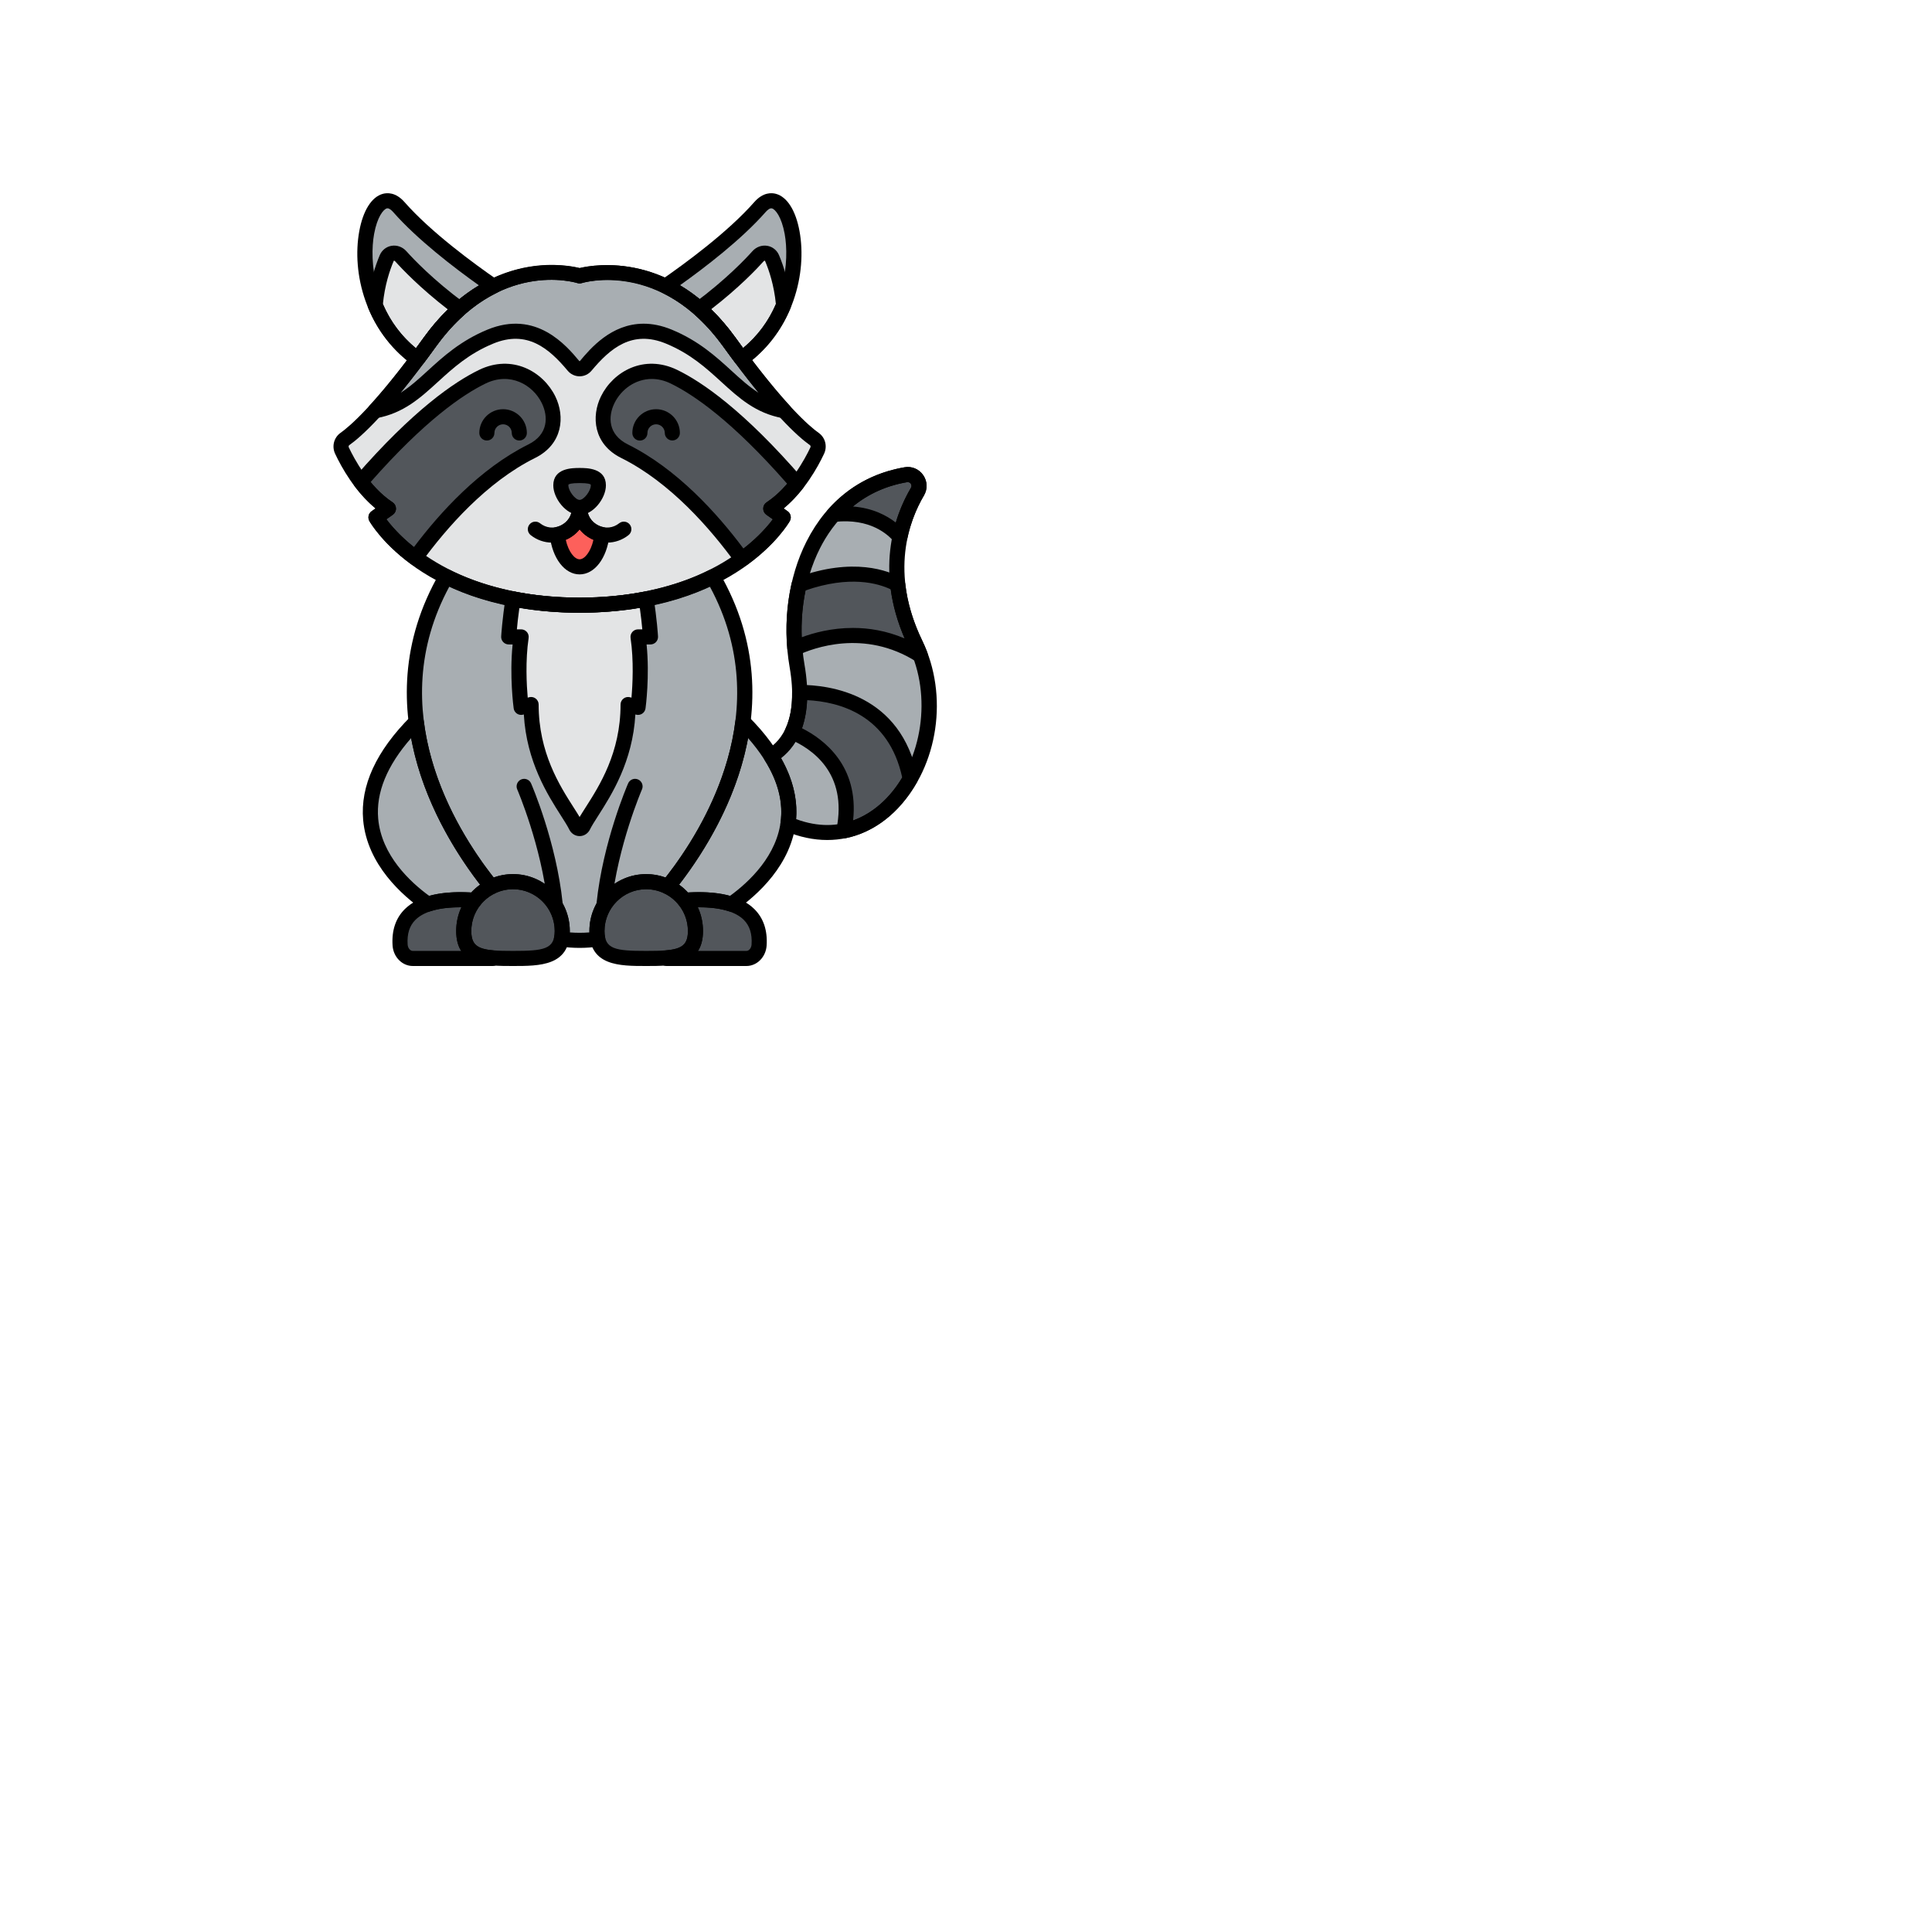
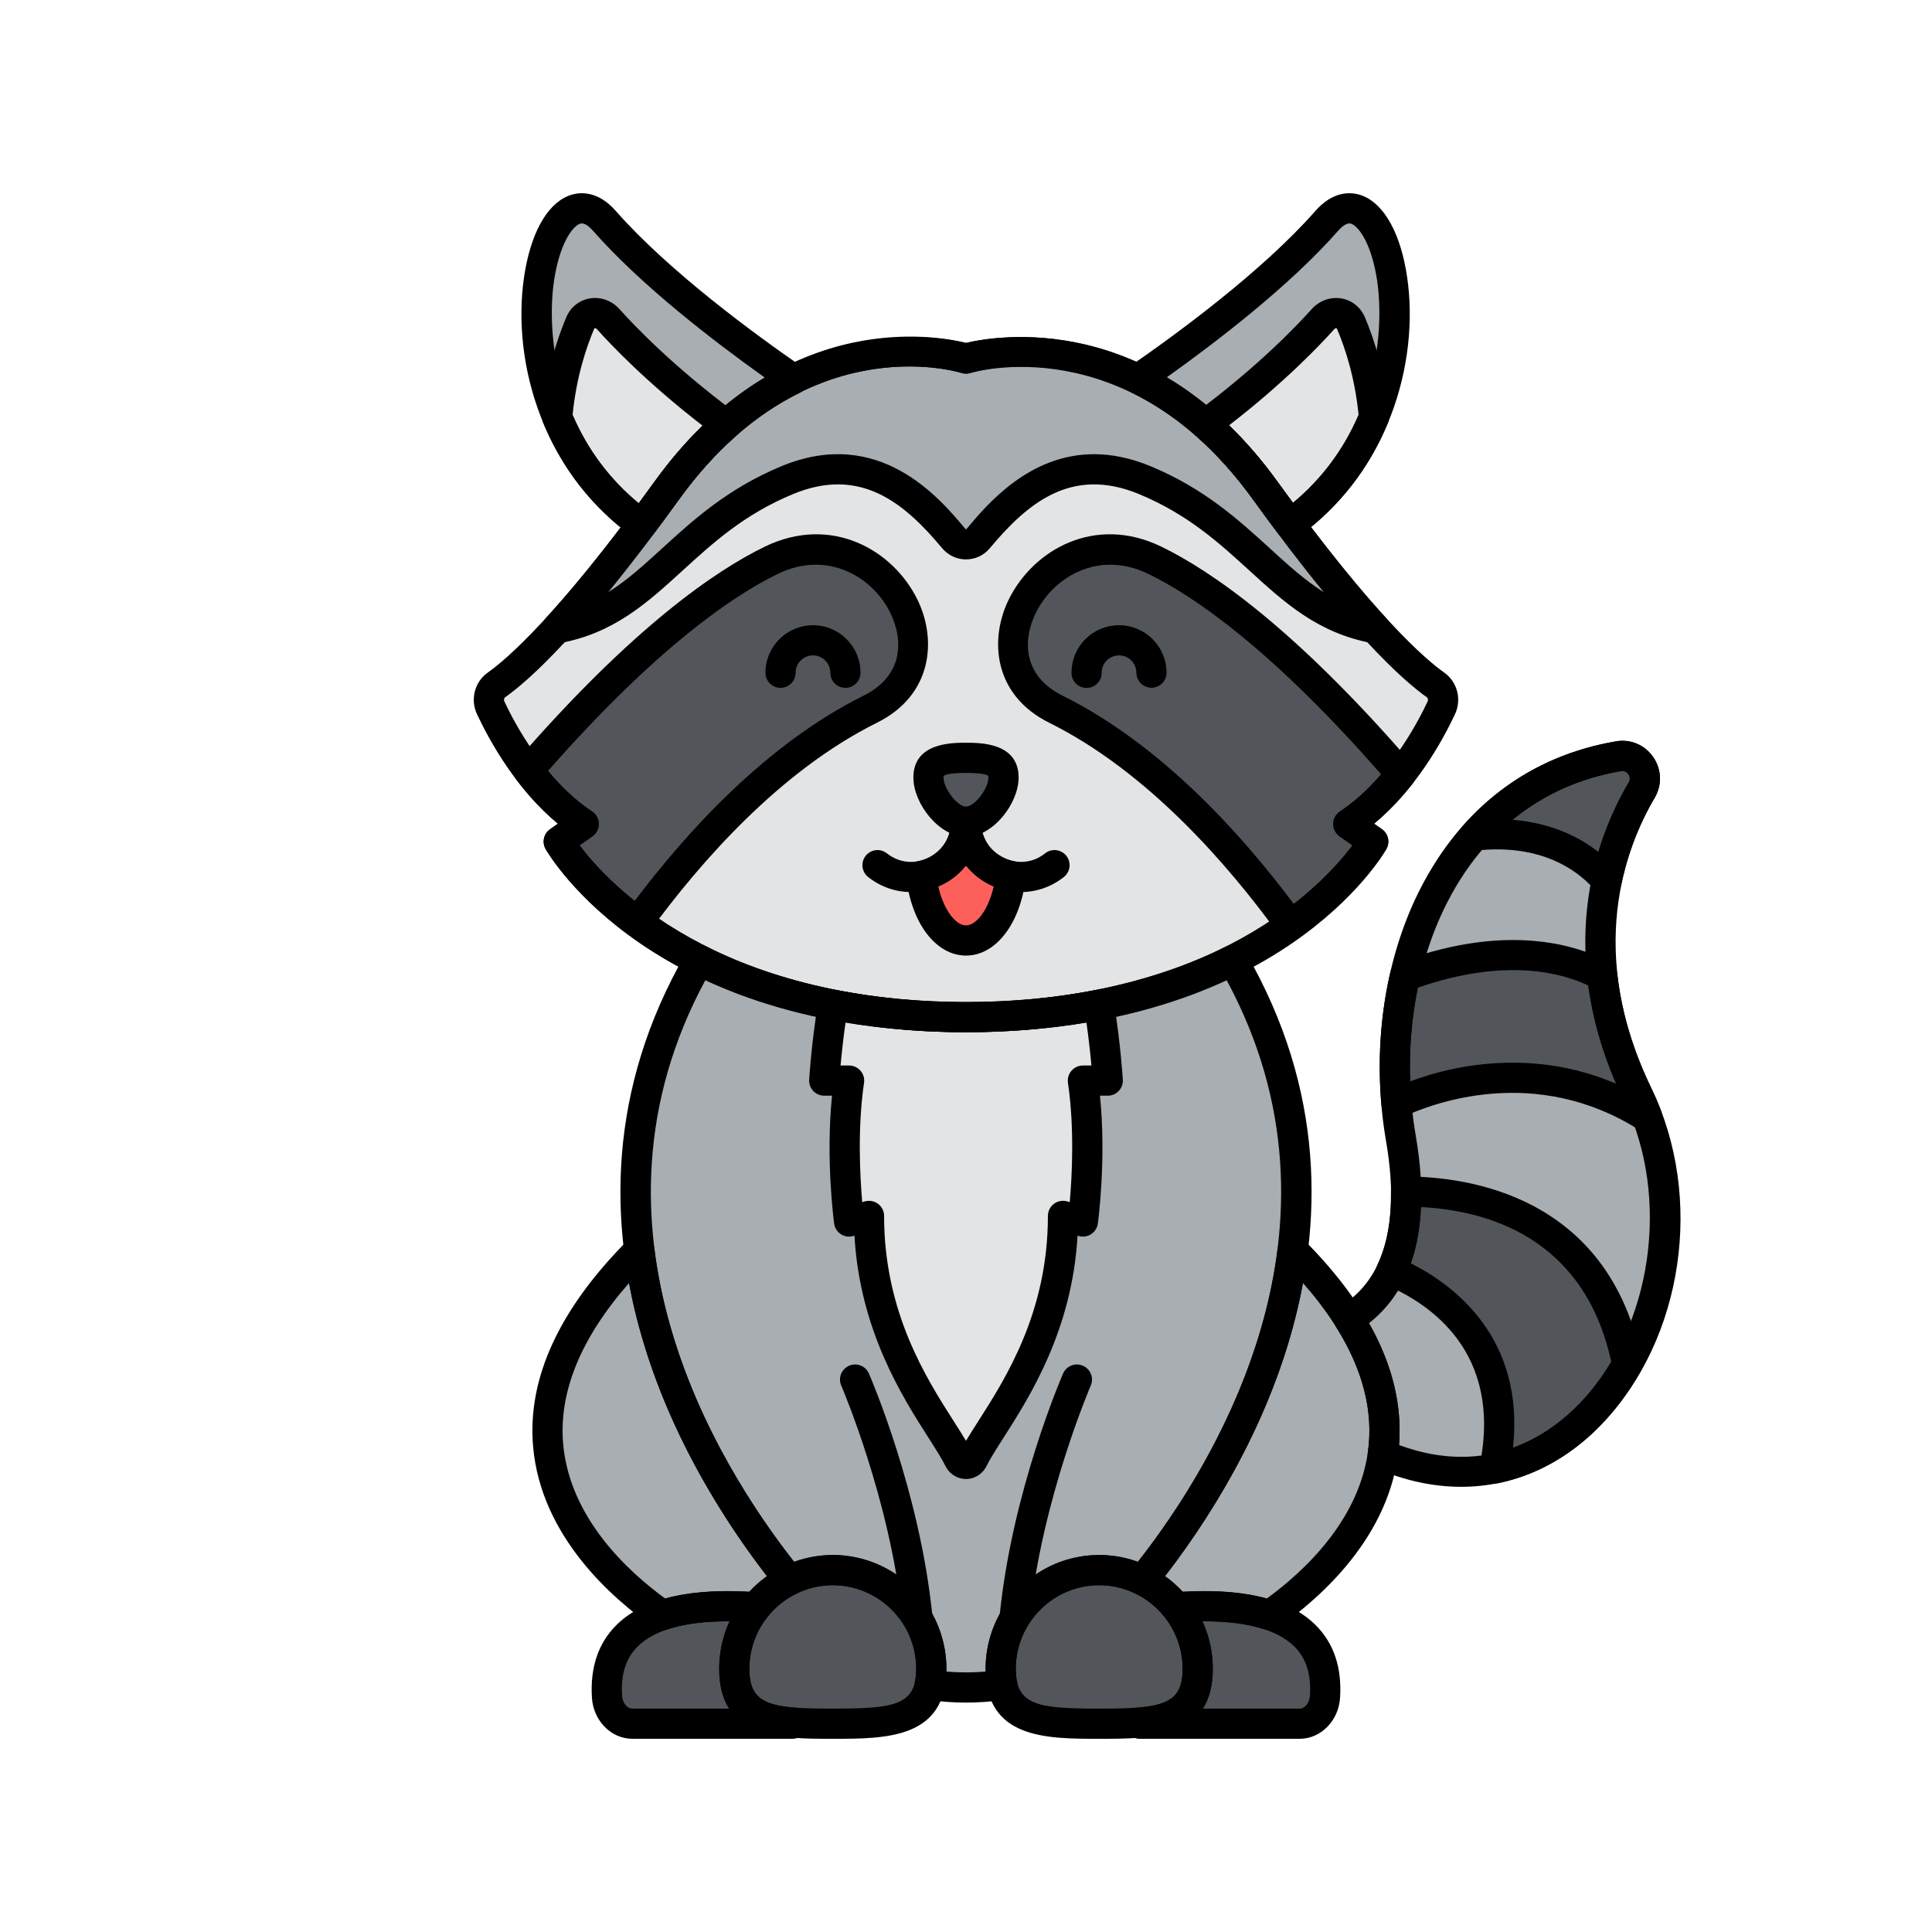
- <svg xmlns="http://www.w3.org/2000/svg" enable-background="new 0 0 512 512" height="100" viewBox="-64 -64 640 640" width="100">
+ <svg xmlns="http://www.w3.org/2000/svg" enable-background="new 0 0 512 512" height="100" viewBox="-32 -32 320 320" width="100">
  <path d="m89.622 244.414c0-3.856 1.339-7.393 3.566-10.189-11.43-.858-25.558.856-24.649 14.835.162 2.498 1.992 4.441 4.203 4.441h26.491v-.184c-5.662-.484-9.611-2.268-9.611-8.903z" fill="#52565b" />
  <path d="m162.812 234.225c2.227 2.796 3.566 6.333 3.566 10.189 0 6.635-3.948 8.419-9.611 8.902v.184h26.491c2.21 0 4.04-1.943 4.203-4.441.909-13.978-13.219-15.692-24.649-14.834z" fill="#52565b" />
  <path d="m74.28 54.898c.327-.436.648-.861.982-1.311.225-.302.448-.604.676-.912.816-1.106 1.646-2.238 2.503-3.427 6.788-9.407 14.098-15.083 20.965-18.447-8.061-5.561-22.352-16.043-31.291-26.215-10.476-11.922-21.391 30.266 6.165 50.312z" fill="#a8aeb2" />
  <path d="m166.378 244.414c0 9.033-7.305 9.086-16.315 9.086s-16.315-.053-16.315-9.086 7.305-16.355 16.315-16.355 16.315 7.322 16.315 16.355z" fill="#52565b" />
  <path d="m122.253 244.414c0 9.033-7.305 9.086-16.315 9.086s-16.315-.053-16.315-9.086 7.305-16.355 16.315-16.355 16.315 7.322 16.315 16.355z" fill="#52565b" />
  <path d="m182.114 175.048c-2.124 17.178-9.506 32.214-16.506 43.103-.006.009-.012.018-.018.028-2.578 4.008-5.411 7.93-8.352 11.565 2.175 1.071 4.078 2.603 5.575 4.484 5.146-.386 10.836-.253 15.459 1.29 10.185-7.098 35.05-29.285 3.842-60.47z" fill="#a8aeb2" />
  <path d="m98.762 229.743c-3.223-3.983-6.429-8.447-9.402-13.224-.005-.008-.01-.017-.016-.025-6.675-10.734-13.441-25.124-15.459-41.446-31.209 31.185-6.343 53.373 3.842 60.469 4.623-1.543 10.313-1.675 15.459-1.29 1.498-1.881 3.402-3.413 5.576-4.484z" fill="#a8aeb2" />
  <path d="m83.825 127.029c-25.681 44.445 2.044 86.781 14.937 102.714 10.846-5.342 23.491 2.599 23.491 14.671 0 .993-.103 1.861-.272 2.649 3.823.565 7.979.6 12.037 0-.169-.788-.272-1.656-.272-2.649 0-9.033 7.305-16.355 16.315-16.355 2.579 0 5.008.616 7.176 1.684 12.894-15.933 40.619-58.269 14.938-102.714-25.165 12.621-63.146 12.64-88.35 0z" fill="#a8aeb2" />
  <path d="m205.762 81.44c-3.652-2.58-12.372-10.252-28.203-32.191-22.027-30.524-49.559-21.862-49.559-21.862s-27.532-8.662-49.558 21.861c-15.832 21.939-24.551 29.612-28.203 32.192-1.197.846-1.592 2.476-.957 3.824 2.125 4.51 7.256 13.848 15.393 19.218l-4.13 2.907s16.519 29.07 67.454 29.07 67.454-29.07 67.454-29.07l-4.13-2.907c8.138-5.37 13.269-14.708 15.393-19.218.637-1.348.242-2.979-.954-3.824z" fill="#e3e4e5" />
  <path d="m177.558 49.249c.858 1.188 1.687 2.321 2.503 3.427.228.309.452.61.676.912.318.428.623.832.935 1.247 27.446-20.072 16.543-62.158 6.078-50.249-8.918 10.148-23.163 20.604-31.234 26.175 6.89 3.36 14.229 9.045 21.042 18.488z" fill="#a8aeb2" />
  <path d="m239.275 149.353c-11.36-23.431-4.656-41.491.641-50.488 1.616-2.745-.714-6.15-3.854-5.611-29.012 4.978-40.756 35.887-36.025 63.327 3.251 18.856-3.323 26.653-8.639 29.845 5.289 8.389 6.582 15.95 5.626 22.533 33.496 14.296 57.126-28.927 42.251-59.606z" fill="#a8aeb2" />
  <path d="m177.558 49.249c-22.026-30.524-49.558-21.862-49.558-21.862s-27.532-8.662-49.558 21.861c-7.639 10.586-13.619 17.846-18.176 22.819 15.647-2.883 20.092-17.079 38.137-24.546 13.81-5.715 22.418 3.515 27.573 9.679 1.065 1.274 2.983 1.274 4.048 0 5.155-6.164 13.763-15.394 27.573-9.679 18.045 7.467 22.49 21.663 38.137 24.546-4.556-4.972-10.536-12.232-18.176-22.818z" fill="#a8aeb2" />
  <path d="m74.279 54.9c.327-.437.649-.862.983-1.312.225-.302.448-.604.676-.912.816-1.106 1.646-2.238 2.503-3.427 3.193-4.425 6.502-8.004 9.825-10.927-8.698-6.452-15.488-12.939-19.513-17.444-1.397-1.564-3.83-1.314-4.656.638-1.45 3.427-3.223 8.823-3.805 15.592 2.698 6.518 7.166 12.832 13.987 17.792z" fill="#e3e4e5" />
  <path d="m177.558 49.249c.858 1.188 1.687 2.321 2.503 3.427.228.309.452.61.676.912.318.428.623.832.935 1.247 6.772-4.951 11.214-11.237 13.899-17.728-.581-6.769-2.354-12.165-3.805-15.592-.825-1.951-3.258-2.201-4.655-.638-4.014 4.492-10.775 10.955-19.439 17.39 3.344 2.933 6.674 6.53 9.886 10.982z" fill="#e3e4e5" />
  <path d="m134.216 96.783c0 3.029-3.187 7.313-6.216 7.313s-6.216-4.284-6.216-7.313 3.187-3.262 6.216-3.262 6.216.233 6.216 3.262z" fill="#52565b" />
  <path d="m128 104.128c0 4.718-3.41 8.173-7.411 8.958.701 6.096 3.749 10.688 7.411 10.688s6.71-4.592 7.411-10.688c-4.001-.785-7.411-4.241-7.411-8.958z" fill="#fd605b" />
  <g fill="#52565b">
    <path d="m191.325 104.482c3.44-2.27 6.343-5.25 8.709-8.274-18.981-21.983-32.503-31.398-40.767-35.414-17.759-8.629-32.919 16.459-16.382 24.671 16.41 8.149 29.867 23.323 38.888 35.781 9.787-7.034 13.682-13.856 13.682-13.856z" />
    <path d="m95.763 60.794c-8.19 3.98-21.54 13.255-40.253 34.816 2.446 3.226 5.499 6.452 9.165 8.872l-4.13 2.907s3.721 6.53 13.047 13.4c9.018-12.37 22.34-27.274 38.552-35.324 16.538-8.212 1.378-33.3-16.381-24.671z" />
    <path d="m215.534 211.235c4.267-21.014-10.123-29.792-17.095-32.741 1.524-3.235 2.516-7.511 2.446-13.124 11.052.004 31.713 3.492 36.626 28.618-4.984 8.796-12.644 15.367-21.977 17.247z" />
    <path d="m199.294 150.756c-.616-7.091-.152-14.268 1.4-21.053 17.78-6.578 28.681-2.336 32.695-.082.665 6.016 2.442 12.625 5.887 19.732.589 1.214 1.11 2.45 1.58 3.699-18.404-11.664-36.617-4.618-41.562-2.296z" />
    <path d="m212.228 106.391c5.925-6.648 13.858-11.425 23.834-13.137 3.14-.539 5.47 2.865 3.854 5.611-2.13 3.617-4.484 8.702-5.804 15.009-2.371-2.842-9.032-8.89-21.884-7.483z" />
  </g>
  <path d="m150.032 134.425c-13.916 2.717-30.141 2.719-44.065 0-1.107 6.82-1.449 12.558-1.449 12.558h4.12c-1.648 11.203 0 23.34 0 23.34l3.296-.934c0 21.185 11.806 33.947 14.947 40.41.539.892 1.7.892 2.239 0 3.148-6.479 14.947-19.212 14.947-40.41l3.295.934s1.648-12.137 0-23.34h4.12c-.001 0-.343-5.738-1.45-12.558z" fill="#e3e4e5" />
  <path d="m150.062 256c-8.819 0-18.815 0-18.815-11.586 0-10.396 8.44-18.855 18.815-18.855s18.815 8.458 18.815 18.855c.001 11.586-9.995 11.586-18.815 11.586zm0-25.441c-7.618 0-13.815 6.215-13.815 13.855 0 6.046 3.581 6.586 13.815 6.586s13.815-.54 13.815-6.586c.001-7.64-6.196-13.855-13.815-13.855z" />
  <path d="m105.937 256c-8.819 0-18.815 0-18.815-11.586 0-10.396 8.44-18.855 18.815-18.855s18.816 8.458 18.816 18.855c.001 11.586-9.996 11.586-18.816 11.586zm0-25.441c-7.618 0-13.815 6.215-13.815 13.855 0 6.046 3.581 6.586 13.815 6.586 10.235 0 13.816-.54 13.816-6.586.001-7.64-6.197-13.855-13.816-13.855z" />
  <path d="m178.271 238.016c-.266 0-.533-.042-.791-.128-3.66-1.221-8.532-1.615-14.481-1.168-.83.057-1.627-.289-2.143-.936-1.261-1.583-2.894-2.897-4.724-3.798-.682-.336-1.173-.964-1.336-1.706s.02-1.518.498-2.109c2.899-3.584 5.655-7.401 8.192-11.345 6.189-9.628 13.999-24.719 16.146-42.084.117-.948.765-1.747 1.668-2.057.903-.312 1.903-.08 2.581.595 11.497 11.489 16.819 23.046 15.818 34.351-1.312 14.839-13.094 25.126-20 29.937-.423.295-.923.448-1.428.448zm-10.783-6.473c3.935 0 7.393.409 10.334 1.224 6.263-4.558 15.821-13.417 16.897-25.578.762-8.607-2.907-17.569-10.916-26.694-2.399 13.009-7.8 26.106-16.094 39.007-2.125 3.304-4.386 6.506-6.749 9.563 1.064.759 2.05 1.627 2.933 2.583 1.239-.069 2.438-.105 3.595-.105z" />
  <path d="m77.729 238.016c-.505 0-1.005-.153-1.429-.449-6.906-4.811-18.687-15.098-20-29.937-1-11.305 4.322-22.862 15.819-34.352.677-.676 1.677-.906 2.581-.595.903.311 1.551 1.109 1.668 2.057 1.652 13.375 6.733 26.978 15.1 40.433.018.027.034.054.048.078 2.781 4.469 5.884 8.833 9.189 12.919.479.591.662 1.367.499 2.11-.163.742-.655 1.37-1.337 1.706-1.829.901-3.463 2.214-4.724 3.798-.516.647-1.311.993-2.143.936-5.949-.445-10.823-.053-14.481 1.168-.257.086-.525.128-.79.128zm-5.531-57.521c-8.01 9.125-11.68 18.088-10.918 26.695 1.076 12.161 10.635 21.019 16.897 25.577 3.807-1.054 8.481-1.429 13.929-1.118.883-.957 1.869-1.825 2.933-2.583-2.771-3.583-5.389-7.349-7.802-11.227-.005-.009-.011-.017-.016-.025-7.69-12.367-12.731-24.896-15.023-37.319z" />
  <path d="m99.234 256h-26.492c-3.509 0-6.45-2.978-6.697-6.778-.326-5.018 1.043-9.081 4.068-12.076 4.46-4.416 12.285-6.238 23.263-5.414.923.069 1.733.644 2.104 1.493s.241 1.833-.335 2.558c-1.978 2.482-3.022 5.467-3.022 8.632 0 4.381 1.78 5.938 7.324 6.412 1.294.11 2.288 1.192 2.288 2.491v.184c-.001 1.379-1.12 2.498-2.501 2.498zm-10.752-19.46c-6.991 0-12.08 1.415-14.852 4.159-1.979 1.958-2.827 4.641-2.596 8.199.075 1.159.841 2.103 1.707 2.103h16.052c-1.033-1.6-1.672-3.733-1.672-6.586 0-2.764.585-5.427 1.715-7.873-.117-.002-.235-.002-.354-.002z" />
  <path d="m128 250c-2.148 0-4.296-.155-6.385-.463-.683-.101-1.294-.48-1.688-1.048s-.534-1.273-.39-1.949c.146-.681.217-1.376.217-2.125 0-4.821-2.443-9.219-6.535-11.765-4.067-2.531-9.06-2.778-13.353-.664-1.05.516-2.314.237-3.048-.67-13.356-16.505-41.57-59.828-15.159-105.537.663-1.145 2.102-1.576 3.286-.984 24.544 12.31 61.565 12.31 86.109 0 1.185-.592 2.623-.161 3.286.984 26.412 45.71-1.803 89.033-15.159 105.538-.733.907-1.999 1.187-3.048.67-1.922-.946-3.965-1.426-6.071-1.426-7.618 0-13.816 6.215-13.816 13.855 0 .749.071 1.444.217 2.125.145.675.004 1.381-.39 1.949-.395.568-1.006.947-1.689 1.048-2.088.307-4.237.462-6.384.462zm-3.252-5.134c2.152.178 4.348.179 6.504 0-.004-.149-.006-.3-.006-.452 0-10.396 8.441-18.855 18.816-18.855 2.201 0 4.349.382 6.406 1.137 12.879-16.417 36.868-55.392 14.673-96.396-25.066 11.567-61.217 11.566-86.283 0-22.194 41.003 1.795 79.979 14.674 96.396 5.394-1.975 11.366-1.381 16.328 1.707 5.568 3.465 8.894 9.45 8.894 16.01 0 .153-.002.303-.006.453z" />
  <path d="m119.893 237.927c-1.265 0-2.35-.956-2.483-2.241-2.023-19.436-9.993-38.006-10.073-38.191-.549-1.267.033-2.739 1.3-3.288s2.737.031 3.288 1.299c.34.784 8.353 19.439 10.458 39.663.144 1.373-.854 2.603-2.228 2.745-.089.008-.176.013-.262.013z" />
  <path d="m136.107 237.927c-.087 0-.174-.004-.262-.014-1.373-.143-2.371-1.372-2.228-2.745 2.105-20.224 10.118-38.878 10.458-39.663.55-1.267 2.022-1.848 3.288-1.299 1.267.549 1.849 2.021 1.3 3.288-.08.185-8.05 18.755-10.073 38.191-.133 1.286-1.218 2.242-2.483 2.242z" />
  <path d="m128 138.959c-51.794 0-68.924-29.096-69.628-30.334-.636-1.12-.318-2.539.734-3.28l1.305-.918c-6.851-5.658-11.254-13.56-13.391-18.098-1.163-2.466-.417-5.381 1.774-6.931 2.949-2.083 11.542-9.333 27.619-31.612 11.872-16.453 25.393-21.794 34.645-23.378 8.407-1.438 14.847-.142 16.96.393 4.775-1.145 30.819-5.766 51.567 22.985 16.077 22.28 24.67 29.529 27.618 31.612h.001c2.191 1.55 2.938 4.465 1.773 6.932-2.136 4.537-6.539 12.438-13.39 18.097l1.305.918c1.053.741 1.37 2.16.734 3.28-.702 1.238-17.832 30.334-69.626 30.334zm-63.997-30.946c4.684 6.228 22.775 25.946 63.997 25.946 41.385 0 59.357-19.705 64.006-25.94l-2.121-1.493c-.676-.476-1.072-1.255-1.061-2.082.013-.827.433-1.594 1.123-2.049 7.777-5.133 12.737-14.436 14.509-18.197.121-.257.06-.579-.138-.718-3.917-2.768-12.865-10.704-28.787-32.77-20.729-28.726-46.522-21.02-46.781-20.939-.488.153-1.012.153-1.5 0-1.053-.325-26.145-7.66-46.781 20.939-15.923 22.067-24.871 30.003-28.788 32.77-.196.139-.258.46-.138.716 1.772 3.763 6.732 13.065 14.51 18.198.69.455 1.11 1.222 1.123 2.049.012.827-.385 1.606-1.061 2.082z" />
  <path d="m181.675 57.335c-.761 0-1.512-.346-2.002-1l-1.623-2.175c-.821-1.112-1.655-2.252-2.519-3.448-5.834-8.084-12.601-14.041-20.11-17.703-.799-.389-1.33-1.173-1.397-2.059-.066-.886.342-1.741 1.073-2.246 7.719-5.328 21.981-15.761 30.775-25.768 2.896-3.296 5.746-3.12 7.191-2.72 3.701 1.025 6.539 5.531 7.787 12.362 2.512 13.757-1.987 32.783-17.702 44.275-.444.325-.961.482-1.473.482zm-20.412-26.847c6.798 4.046 12.948 9.849 18.323 17.298.852 1.181 1.676 2.306 2.487 3.405l.077.105c14.124-11.708 15.376-29.086 13.781-37.82-1.027-5.624-3.076-8.129-4.203-8.441-.728-.202-1.63.667-2.101 1.202-7.981 9.083-20.141 18.397-28.364 24.251z" />
  <path d="m74.278 57.398c-.511 0-1.025-.156-1.469-.479-15.759-11.463-20.297-30.502-17.804-44.284 1.241-6.86 4.081-11.386 7.792-12.417 1.442-.399 4.296-.582 7.196 2.719 8.808 10.022 23.098 20.471 30.833 25.808.73.504 1.139 1.358 1.073 2.243s-.597 1.669-1.394 2.06c-7.481 3.665-14.224 9.608-20.037 17.665-.863 1.196-1.697 2.335-2.519 3.449l-1.67 2.239c-.49.652-1.24.997-2.001.997zm-9.915-52.393c-.077 0-.153.009-.228.03-1.132.314-3.188 2.835-4.211 8.49-1.583 8.751-.298 26.155 13.873 37.839l.129-.173c.812-1.1 1.636-2.225 2.487-3.406 5.355-7.421 11.481-13.209 18.251-17.253-8.239-5.861-20.43-15.193-28.428-24.295-.422-.482-1.191-1.232-1.873-1.232z" />
  <path d="m147.972 81.946c-1.377 0-2.495-1.114-2.5-2.492-.007-2.103.806-4.083 2.287-5.575 1.482-1.492 3.457-2.317 5.561-2.324h.026c4.329 0 7.858 3.515 7.873 7.848.005 1.381-1.111 2.504-2.492 2.508-.002 0-.005 0-.008 0-1.377 0-2.495-1.114-2.5-2.492-.005-1.582-1.294-2.864-2.874-2.864-.003 0-.006 0-.01 0-.768.002-1.487.304-2.028.848s-.838 1.267-.835 2.035c.005 1.381-1.111 2.504-2.492 2.508-.002 0-.005 0-.008 0z" />
  <path d="m108.028 81.929c-1.381 0-2.5-1.119-2.5-2.5 0-1.584-1.289-2.874-2.873-2.874-1.585 0-2.874 1.289-2.874 2.874 0 1.381-1.119 2.5-2.5 2.5s-2.5-1.119-2.5-2.5c0-4.341 3.532-7.874 7.874-7.874 4.341 0 7.873 3.532 7.873 7.874 0 1.381-1.119 2.5-2.5 2.5z" />
  <path d="m118.885 115.751c-2.528 0-5.023-.846-7.098-2.495-1.08-.859-1.26-2.432-.4-3.513.86-1.08 2.431-1.26 3.514-.4 1.982 1.576 4.542 1.854 6.843.744 2.353-1.134 3.757-3.362 3.757-5.959 0-1.381 1.119-2.5 2.5-2.5s2.5 1.119 2.5 2.5v.617c0 .179-.019.353-.055.521-.387 4.025-2.814 7.533-6.529 9.325-1.614.778-3.331 1.16-5.032 1.16z" />
  <path d="m137.115 115.751c-1.701 0-3.417-.382-5.031-1.161-3.715-1.792-6.143-5.299-6.529-9.325-.036-.168-.055-.342-.055-.521v-.617c0-1.381 1.119-2.5 2.5-2.5s2.5 1.119 2.5 2.5c0 2.597 1.404 4.825 3.757 5.959 2.302 1.11 4.86.833 6.843-.744 1.081-.86 2.653-.68 3.514.4.859 1.081.68 2.653-.4 3.513-2.075 1.651-4.57 2.496-7.099 2.496z" />
  <path d="m210.029 214.261c-4.562 0-9.271-.991-13.985-3.003-1.043-.445-1.655-1.536-1.492-2.658.977-6.735-.796-13.747-5.268-20.84-.359-.569-.474-1.258-.317-1.913.155-.654.568-1.218 1.145-1.564 5.029-3.02 10.406-10.204 7.462-27.277-2.502-14.516-.464-29.693 5.593-41.642 6.902-13.616 18.131-22.113 32.474-24.574 2.419-.417 4.787.584 6.184 2.607 1.402 2.032 1.497 4.612.247 6.736-4.891 8.307-11.465 25.606-.545 48.129 8.747 18.042 5.326 41.386-8.133 55.509-6.605 6.928-14.719 10.49-23.365 10.49zm-10.308-6.919c14.976 5.541 25.2-1.93 30.052-7.021 11.879-12.463 14.997-33.906 7.253-49.877-11.936-24.62-4.662-43.678.736-52.848.367-.624.085-1.157-.053-1.357-.136-.197-.531-.642-1.224-.521-16.072 2.758-24.565 13.436-28.859 21.907-5.581 11.009-7.448 25.053-5.125 38.531 3.057 17.723-2.086 26.581-7.754 31 3.829 6.77 5.498 13.542 4.974 20.186z" />
  <path d="m195.735 74.568c-.15 0-.303-.014-.454-.042-8.987-1.656-14.504-6.693-20.345-12.026-5.02-4.583-10.209-9.322-18.295-12.668-11.226-4.643-18.506 1.566-24.699 8.973-.984 1.177-2.421 1.852-3.942 1.852s-2.958-.675-3.942-1.852c-6.193-7.407-13.47-13.62-24.699-8.973-8.086 3.346-13.275 8.085-18.295 12.668-5.841 5.333-11.357 10.37-20.345 12.026-1.054.194-2.119-.307-2.641-1.248-.521-.94-.382-2.107.345-2.9 5.275-5.758 11.328-13.359 17.991-22.593 20.774-28.787 46.858-24.118 51.586-22.98 4.729-1.138 30.812-5.806 51.586 22.981 6.663 9.234 12.716 16.835 17.991 22.593.727.792.865 1.96.345 2.9-.446.805-1.29 1.289-2.187 1.289zm-46.525-31.339c2.848 0 5.96.583 9.344 1.983 8.897 3.682 14.665 8.949 19.754 13.596 3.026 2.763 5.827 5.32 8.986 7.298-3.669-4.481-7.603-9.629-11.763-15.394-20.638-28.6-45.729-21.263-46.788-20.938-.482.15-1.009.15-1.493-.002-1.053-.325-26.145-7.66-46.781 20.939-4.16 5.765-8.094 10.913-11.763 15.394 3.159-1.978 5.96-4.535 8.986-7.298 5.089-4.647 10.856-9.914 19.754-13.596 16.169-6.692 26.174 5.276 30.447 10.386.068.082.145.083.213 0 3.379-4.04 10.344-12.368 21.104-12.368z" />
  <path d="m74.276 57.4c-.51 0-1.024-.155-1.469-.478-6.665-4.848-11.653-11.193-14.824-18.859-.152-.37-.215-.771-.181-1.169.616-7.171 2.512-12.851 3.993-16.353.704-1.662 2.162-2.825 3.902-3.114 1.813-.301 3.653.367 4.92 1.785 2.314 2.59 8.813 9.442 19.138 17.102.606.45.978 1.149 1.009 1.904s-.28 1.482-.847 1.981c-3.383 2.976-6.562 6.513-9.449 10.513-.863 1.196-1.697 2.335-2.519 3.449l-1.674 2.242c-.489.652-1.239.997-1.999.997zm-11.435-20.688c2.493 5.787 6.171 10.704 10.956 14.653l.13-.174c.812-1.1 1.636-2.225 2.487-3.406 2.466-3.416 5.136-6.524 7.964-9.272-9.312-7.191-15.257-13.473-17.488-15.97-.141-.158-.28-.198-.374-.183-.027.004-.064.011-.115.13-1.298 3.069-2.95 7.993-3.56 14.222z" />
  <path d="m181.675 57.335c-.761 0-1.512-.346-2.002-1l-1.623-2.176c-.821-1.112-1.655-2.252-2.519-3.448-2.903-4.024-6.103-7.579-9.508-10.564-.567-.499-.88-1.227-.85-1.981s.401-1.455 1.008-1.905c10.284-7.638 16.759-14.467 19.065-17.048 1.268-1.419 3.11-2.085 4.922-1.785 1.739.289 3.197 1.453 3.9 3.114 1.48 3.5 3.376 9.177 3.993 16.352.034.399-.028.8-.181 1.17-3.155 7.627-8.111 13.949-14.733 18.791-.443.324-.96.48-1.472.48zm-10.113-18.879c2.851 2.762 5.541 5.89 8.023 9.33.852 1.181 1.676 2.306 2.487 3.405l.077.105c4.746-3.938 8.396-8.833 10.874-14.583-.611-6.233-2.262-11.155-3.561-14.223-.05-.119-.087-.125-.114-.129-.029-.005-.192-.021-.374.183-2.221 2.486-8.141 8.744-17.412 15.912z" />
  <path d="m128 106.596c-4.489 0-8.716-5.528-8.716-9.812 0-5.763 6.332-5.763 8.716-5.763s8.716 0 8.716 5.763c0 4.284-4.227 9.812-8.716 9.812zm0-10.575c-2.911 0-3.554.354-3.695.507.003.002-.021.089-.021.256 0 1.844 2.292 4.812 3.716 4.812s3.716-2.968 3.716-4.812c0-.167-.023-.254-.032-.273-.13-.136-.773-.49-3.684-.49z" />
  <path d="m128 126.274c-4.952 0-9.021-5.306-9.895-12.902-.149-1.295.723-2.488 2.002-2.739 2.598-.51 5.393-2.763 5.393-6.505 0-1.381 1.119-2.5 2.5-2.5s2.5 1.119 2.5 2.5c0 3.742 2.795 5.995 5.393 6.505 1.279.251 2.151 1.443 2.002 2.739-.874 7.596-4.943 12.902-9.895 12.902zm-4.585-11.445c.911 4.03 2.943 6.445 4.585 6.445s3.674-2.416 4.585-6.445c-1.832-.767-3.396-1.962-4.585-3.457-1.189 1.495-2.753 2.69-4.585 3.457z" />
  <path d="m181.774 123.745c-.774 0-1.538-.359-2.026-1.034-8.332-11.505-21.684-26.918-37.976-35.008-9.232-4.584-9.941-13.79-6.693-20.402 4.043-8.234 14.276-14.104 25.28-8.756 8.22 3.995 22.104 13.488 41.566 36.029.78.904.812 2.233.076 3.174-2.023 2.587-4.172 4.823-6.414 6.678l1.306.919c1.054.742 1.371 2.164.731 3.284-.17.298-4.28 7.378-14.394 14.647-.44.317-.95.469-1.456.469zm-29.863-62.21c-5.515 0-10.156 3.516-12.345 7.971-2.199 4.477-2.19 10.432 4.43 13.719 16.241 8.065 29.568 22.819 38.297 34.508 5.038-3.928 8.142-7.595 9.716-9.712l-2.124-1.495c-.676-.476-1.072-1.255-1.061-2.082.013-.827.433-1.594 1.123-2.049 2.363-1.56 4.649-3.62 6.815-6.139-18.174-20.755-30.982-29.518-38.589-33.214-2.152-1.045-4.264-1.507-6.262-1.507z" />
  <path d="m73.592 123.289c-.53 0-1.051-.169-1.482-.487-9.642-7.103-13.573-13.89-13.735-14.175-.638-1.12-.32-2.541.732-3.282l1.306-.919c-2.419-2.002-4.729-4.448-6.895-7.305-.714-.942-.671-2.256.104-3.149 19.2-22.125 32.92-31.477 41.048-35.426 11.004-5.347 21.235.522 25.28 8.756 3.248 6.612 2.539 15.818-6.693 20.402-16.13 8.009-29.374 23.214-37.645 34.558-.393.538-.982.897-1.64.998-.126.019-.253.029-.38.029zm-9.597-15.271c1.519 2.038 4.448 5.511 9.102 9.239 8.665-11.522 21.874-26.056 37.936-34.032 6.62-3.287 6.629-9.242 4.43-13.72-2.98-6.068-10.514-10.395-18.606-6.463-7.52 3.654-20.17 12.282-38.094 32.646 2.308 2.782 4.755 5.033 7.291 6.707.69.455 1.11 1.222 1.123 2.049.012.827-.385 1.606-1.061 2.082z" />
  <path d="m215.533 213.734c-.657 0-1.296-.259-1.77-.734-.592-.593-.848-1.443-.681-2.264 3.798-18.698-8.155-26.785-15.618-29.94-.627-.265-1.118-.774-1.361-1.41-.243-.635-.217-1.343.073-1.958 1.524-3.236 2.268-7.282 2.208-12.027-.008-.668.252-1.312.722-1.788s1.11-.743 1.778-.743h.001c9.949.004 33.674 2.998 39.079 30.639.115.586.017 1.193-.278 1.712-5.65 9.972-14.054 16.529-23.66 18.464-.164.033-.329.049-.493.049zm-13.881-36.506c7.253 3.647 18.911 12.417 16.948 30.562 6.444-2.315 12.112-7.251 16.271-14.231-4.481-20.684-20.681-25.09-31.528-25.627-.157 3.424-.723 6.536-1.691 9.296z" />
  <path d="m240.855 155.552c-.464 0-.928-.128-1.338-.388-17.269-10.944-34.34-4.408-39.161-2.145-.738.347-1.6.312-2.311-.097-.708-.408-1.172-1.136-1.242-1.95-.647-7.44-.158-14.784 1.452-21.827.188-.822.778-1.494 1.57-1.787 18.847-6.973 30.604-2.265 34.786.083.702.395 1.172 1.104 1.26 1.905.69 6.24 2.592 12.604 5.652 18.916.593 1.221 1.154 2.537 1.671 3.91.379 1.006.071 2.141-.763 2.819-.455.372-1.014.561-1.576.561zm-22.322-11.541c5.26 0 11.113.91 17.146 3.489-2.334-5.417-3.881-10.872-4.611-16.268-4.193-2.005-13.558-4.729-28.226.356-1.037 5.037-1.463 10.236-1.27 15.512 3.904-1.446 9.896-3.089 16.961-3.089z" />
  <path d="m234.112 116.374c-.731 0-1.438-.321-1.92-.898-2.012-2.412-7.955-7.887-19.691-6.599-1.028.108-2.021-.42-2.494-1.34-.475-.92-.333-2.037.355-2.809 6.702-7.52 15.207-12.209 25.277-13.937 2.42-.42 4.785.583 6.184 2.606 1.402 2.032 1.497 4.613.247 6.736-2.604 4.421-4.457 9.216-5.511 14.252-.196.938-.912 1.682-1.842 1.914-.2.051-.404.075-.605.075zm-15.577-12.591c6.595.521 11.226 2.989 14.207 5.325 1.201-4.025 2.882-7.882 5.02-11.511.367-.624.085-1.158-.053-1.358-.136-.197-.531-.64-1.224-.521-6.831 1.172-12.845 3.877-17.95 8.065z" />
  <path d="m128 212.969c-1.332 0-2.551-.702-3.26-1.878-.039-.064-.075-.13-.108-.198-.604-1.244-1.641-2.867-2.841-4.746-4.325-6.772-11.379-17.816-12.265-33.477l-.206.058c-.695.197-1.444.083-2.052-.314-.605-.397-1.01-1.037-1.107-1.755-.063-.467-1.419-10.68-.351-21.177h-1.292c-.688 0-1.348-.284-1.819-.786-.473-.501-.717-1.175-.676-1.863.014-.24.361-5.944 1.477-12.811.108-.668.483-1.264 1.039-1.65.555-.387 1.246-.532 1.908-.402 13.698 2.675 29.411 2.674 43.105 0 .662-.129 1.353.015 1.908.402.556.387.931.982 1.039 1.65 1.115 6.866 1.463 12.571 1.477 12.811.041.688-.203 1.361-.676 1.863-.472.501-1.131.786-1.819.786h-1.292c1.068 10.497-.287 20.709-.351 21.177-.098.718-.502 1.358-1.107 1.755-.607.397-1.354.511-2.052.314l-.205-.058c-.886 15.665-7.936 26.698-12.259 33.465-1.202 1.882-2.241 3.508-2.848 4.757-.033.068-.069.134-.108.198-.708 1.177-1.927 1.879-3.259 1.879zm-16.066-46.079c.538 0 1.068.174 1.508.506.625.473.992 1.21.992 1.994 0 15.95 6.964 26.852 11.571 34.066.735 1.15 1.413 2.211 1.995 3.19.584-.983 1.265-2.047 2.003-3.203 4.604-7.207 11.563-18.099 11.563-34.054 0-.784.367-1.521.992-1.994.625-.474 1.435-.625 2.189-.411l.438.124c.366-4.178.808-12.244-.299-19.762-.105-.719.106-1.448.582-1.998.475-.55 1.165-.866 1.892-.866h1.414c-.161-1.772-.425-4.295-.828-7.137-12.815 2.17-27.075 2.17-39.895 0-.403 2.842-.667 5.365-.828 7.137h1.414c.727 0 1.417.316 1.892.866.476.55.688 1.279.582 1.998-1.106 7.518-.665 15.584-.299 19.762l.438-.124c.227-.063.456-.094.684-.094z" />
  <path d="m183.258 256h-26.491c-1.381 0-2.5-1.119-2.5-2.5v-.184c0-1.298.994-2.381 2.287-2.491 5.545-.473 7.324-2.031 7.324-6.412 0-3.165-1.045-6.149-3.022-8.632-.576-.725-.706-1.709-.335-2.558.37-.849 1.181-1.423 2.104-1.493 10.979-.826 18.803.998 23.263 5.414 3.025 2.996 4.395 7.059 4.068 12.076-.248 3.802-3.189 6.78-6.698 6.78zm-26.491-2.684h.01zm10.44-2.316h16.051c.866 0 1.632-.943 1.707-2.103.231-3.558-.617-6.24-2.596-8.199-2.771-2.744-7.861-4.159-14.852-4.159-.118 0-.236 0-.354.001 1.13 2.446 1.715 5.109 1.715 7.873 0 2.854-.639 4.987-1.671 6.587z" />
</svg>
